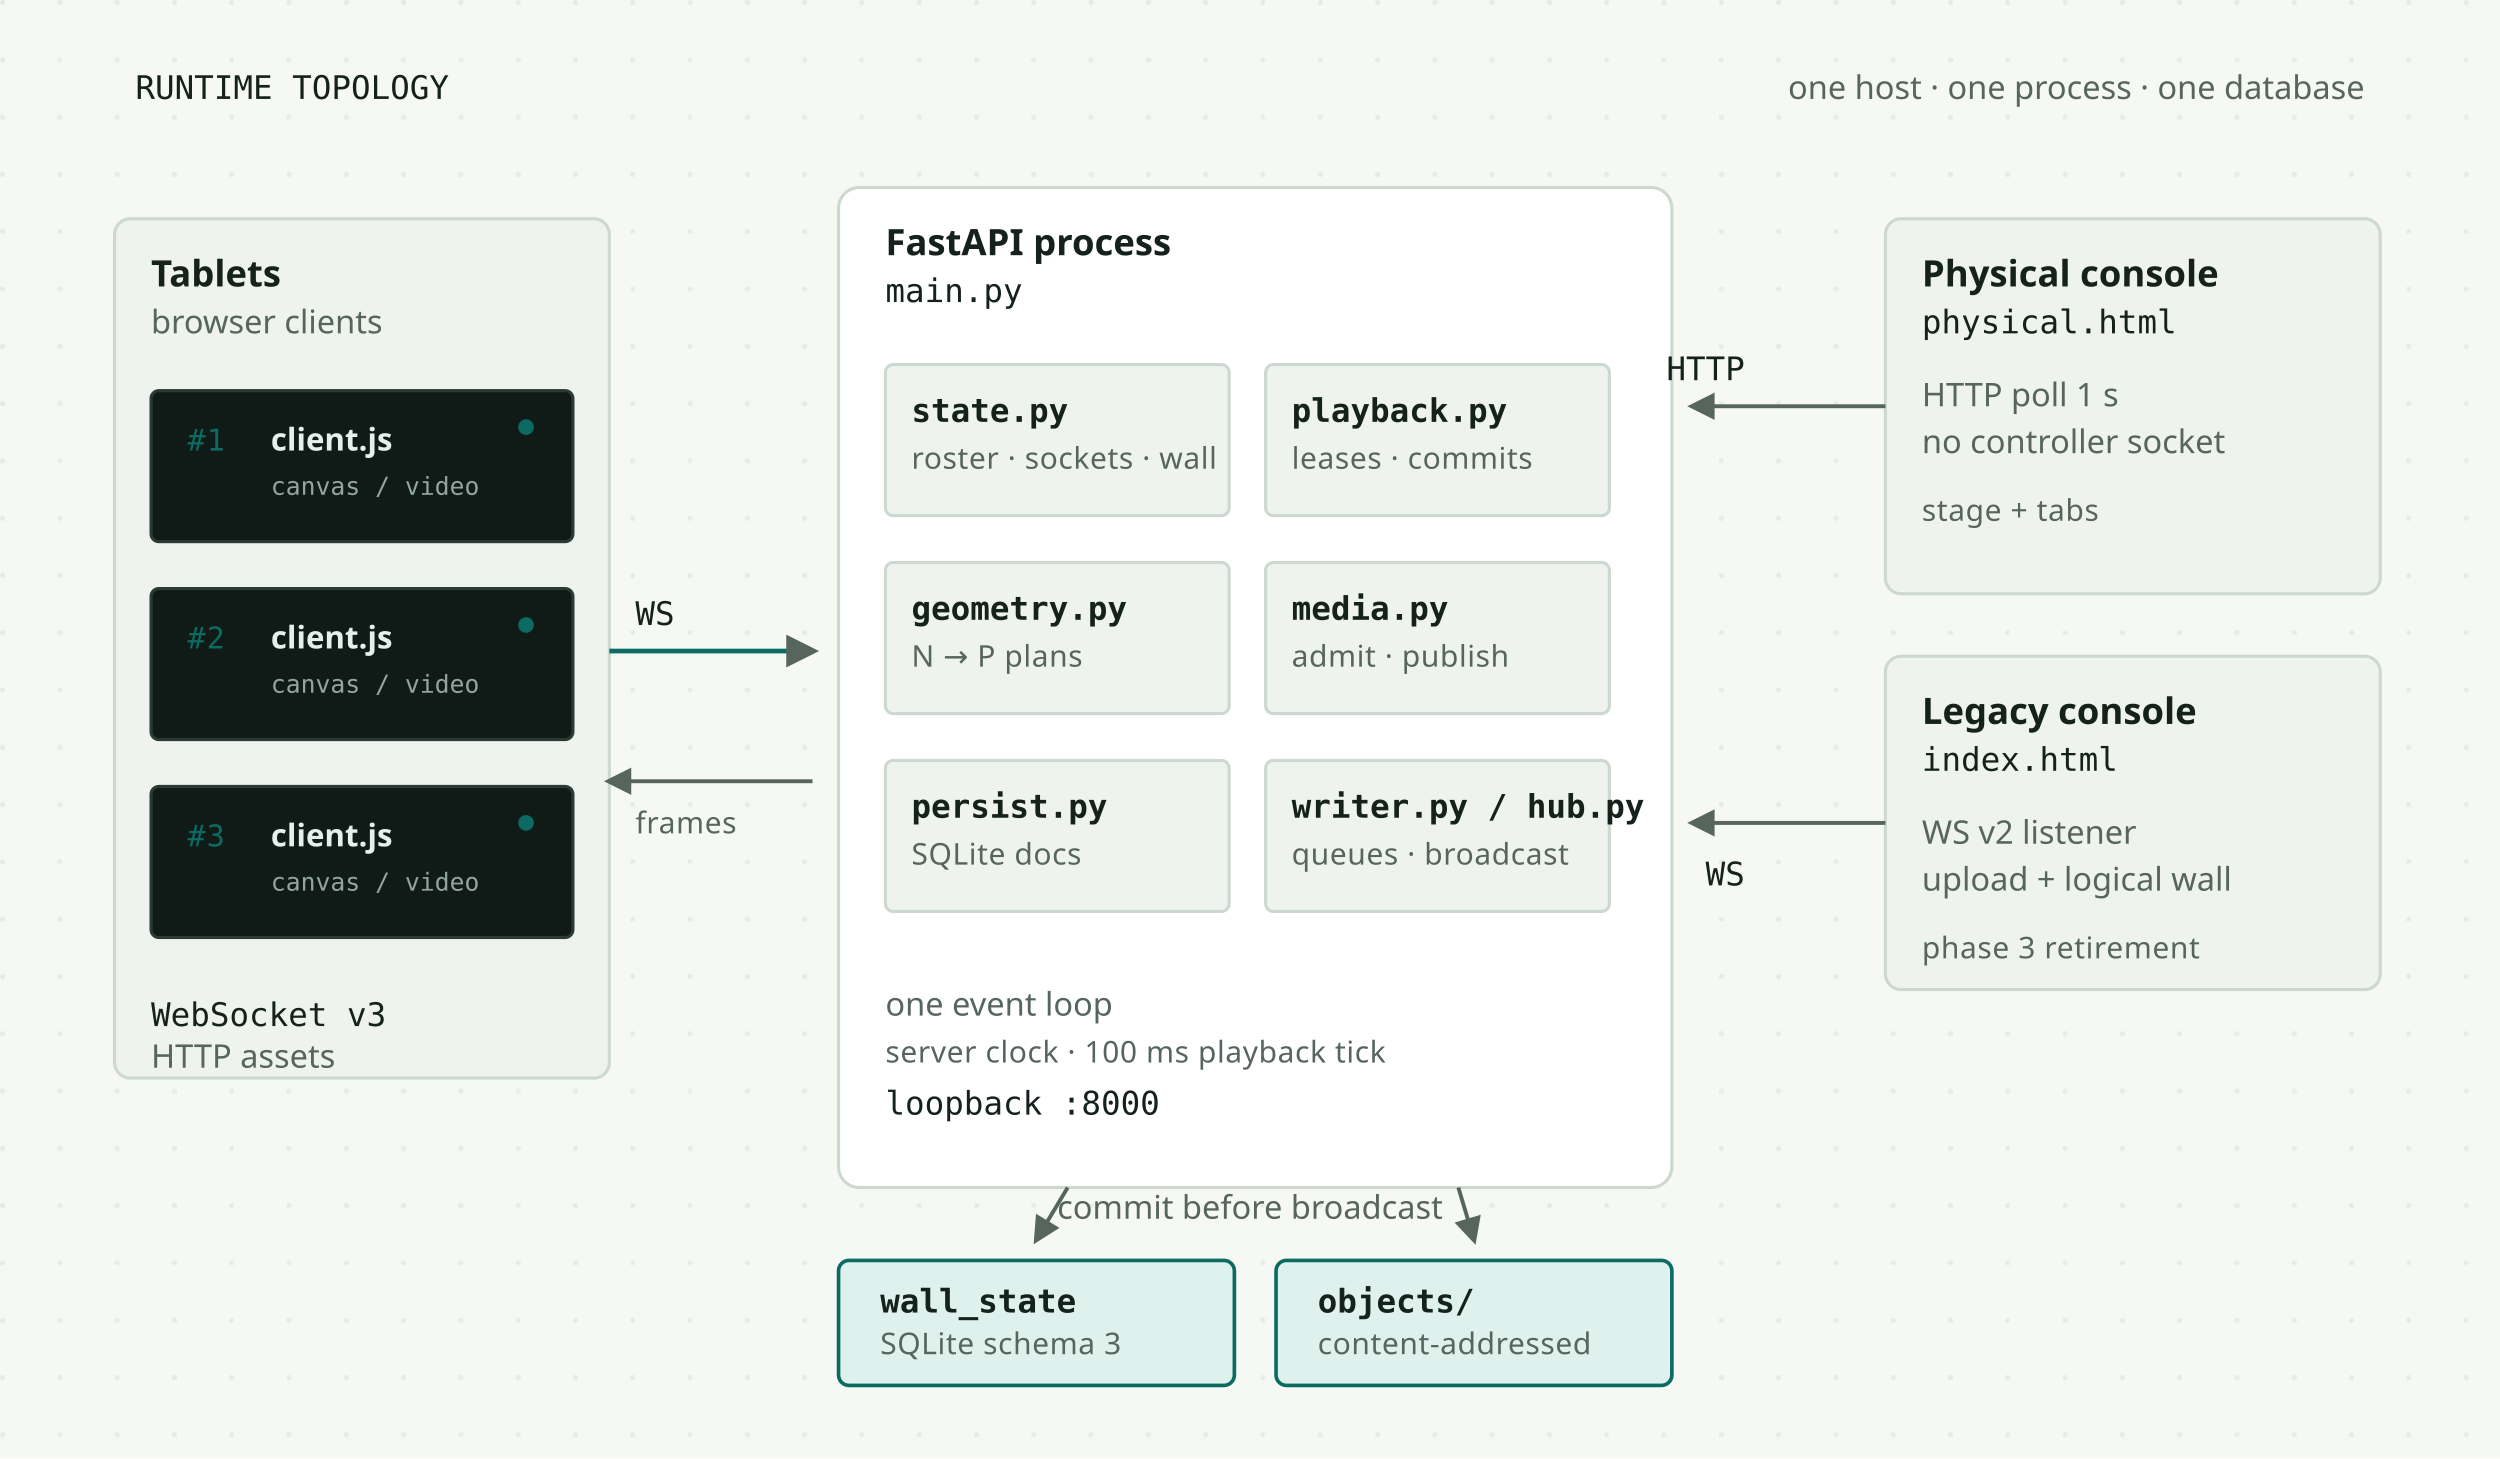
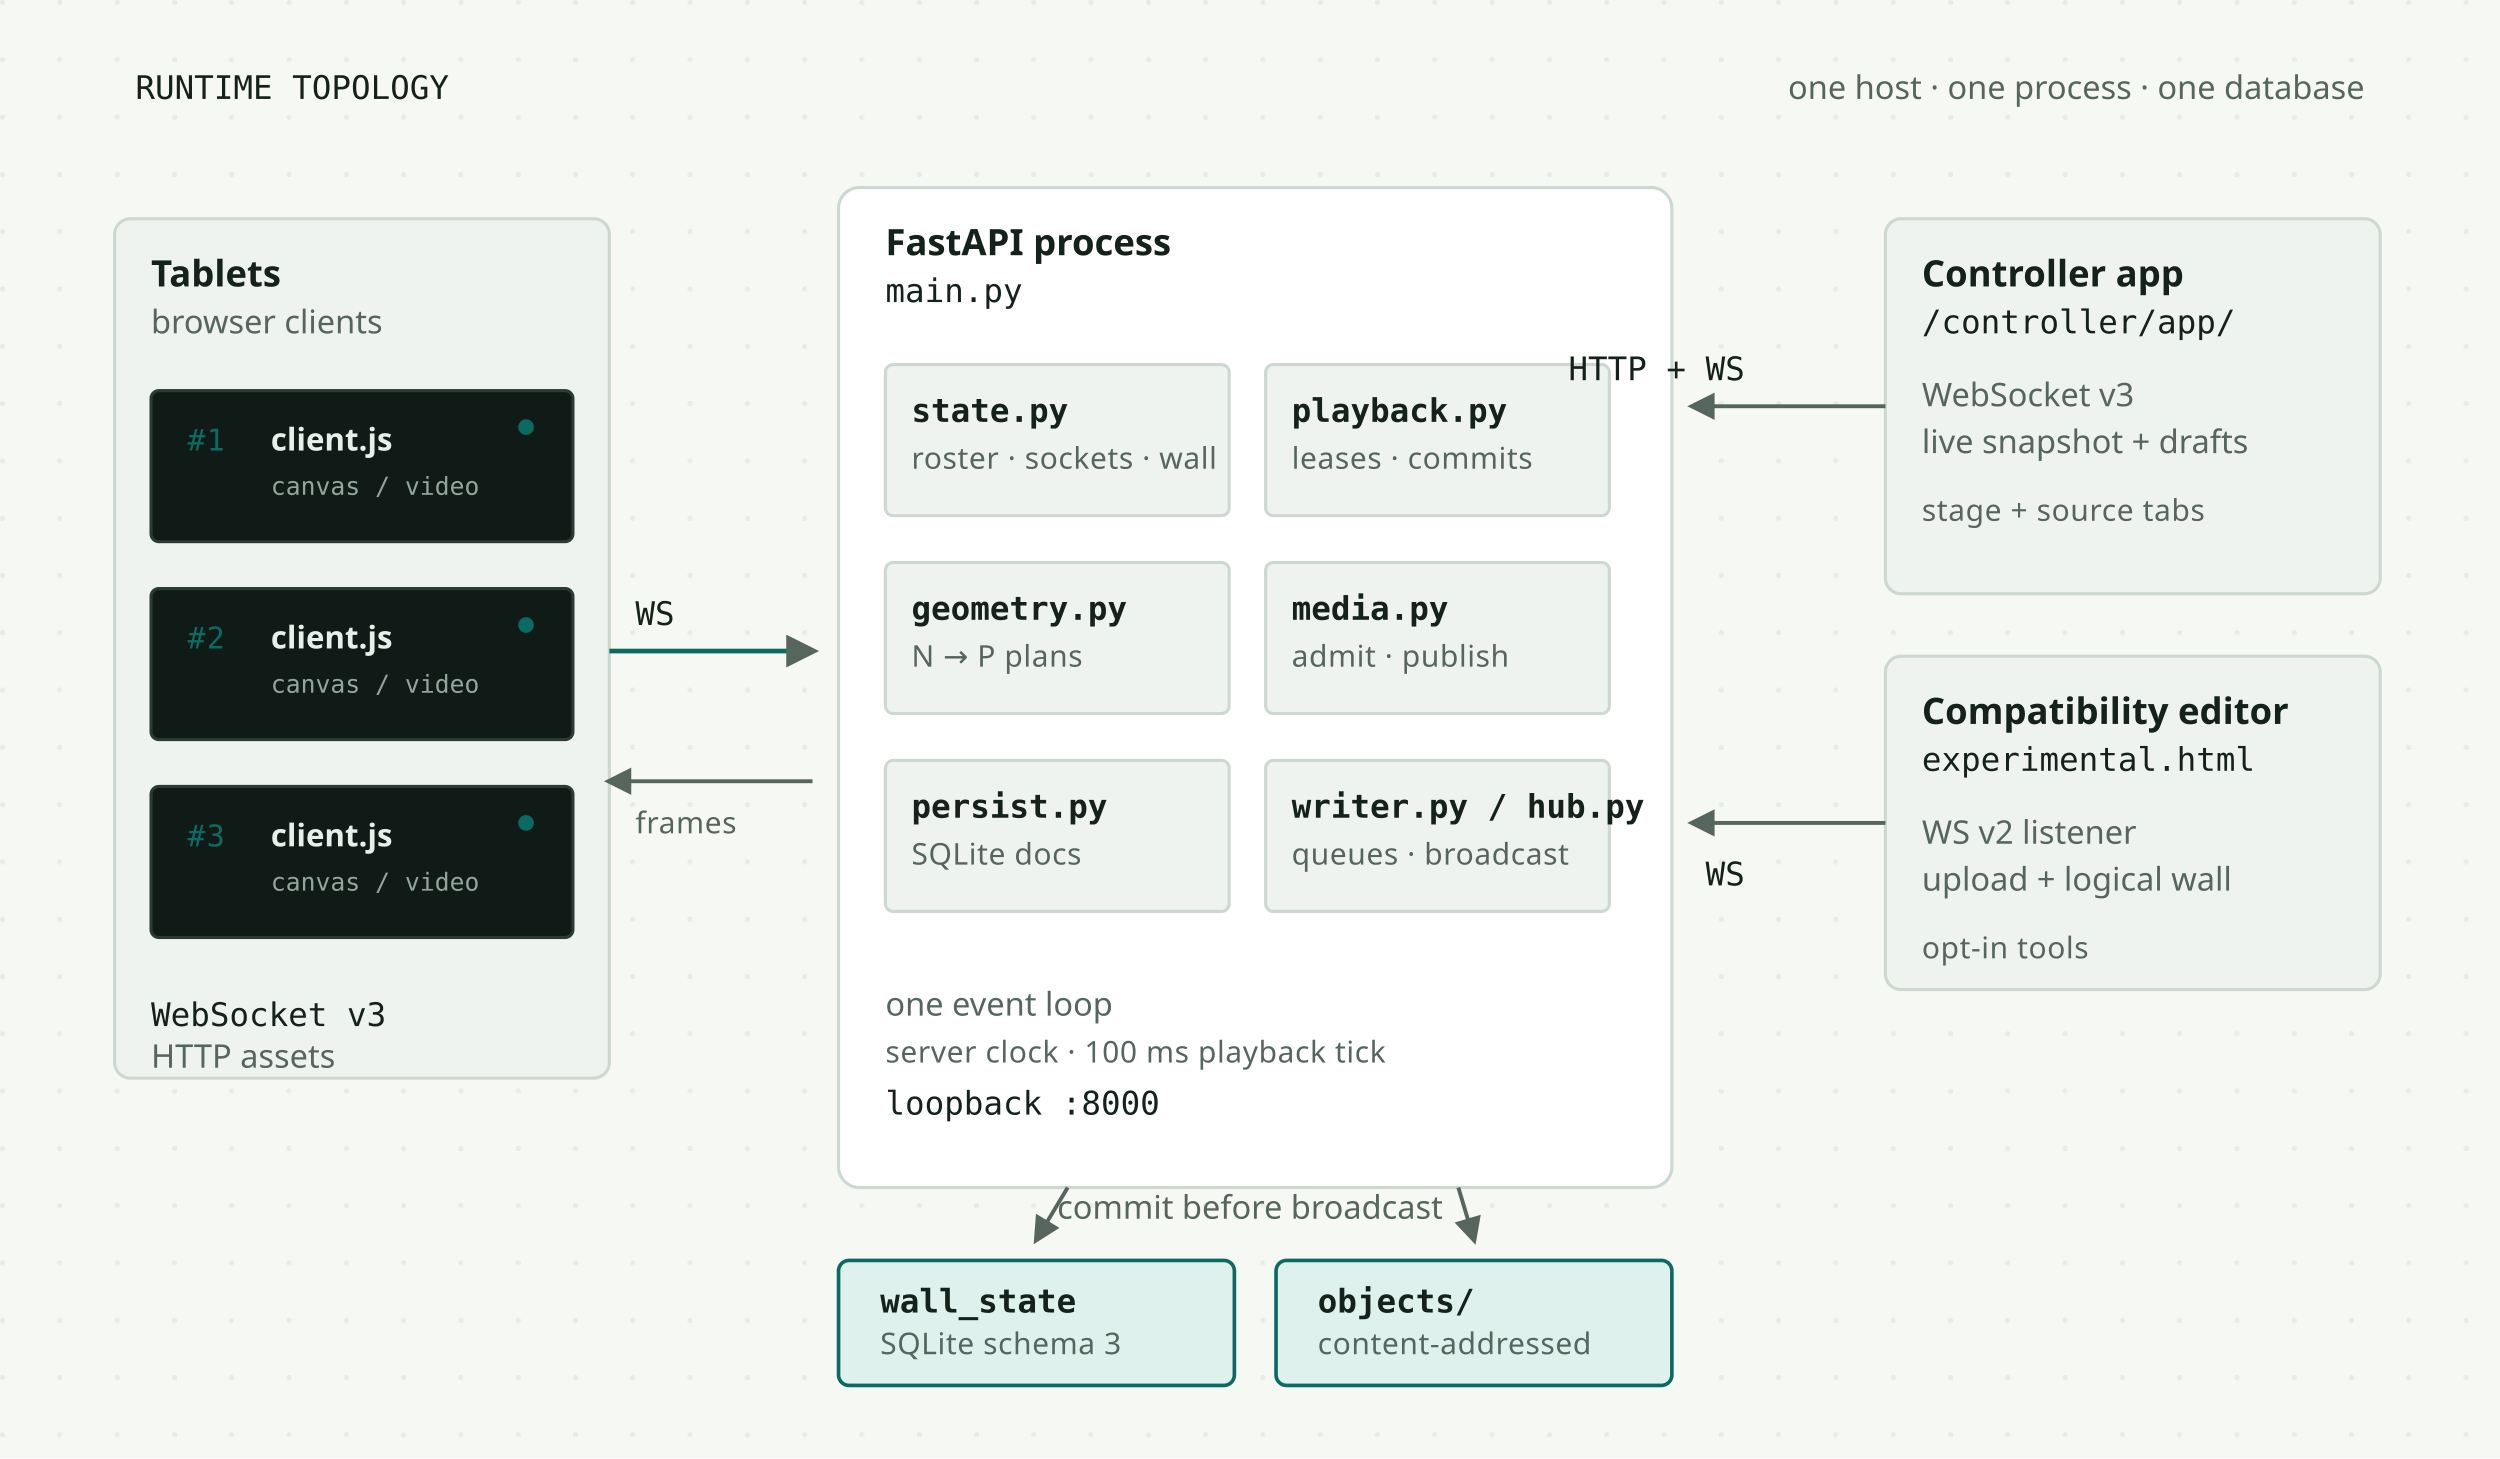
<svg xmlns="http://www.w3.org/2000/svg" viewBox="0 0 960 560" role="img" aria-labelledby="sys-title sys-desc">
  <defs>
    <marker id="sys-arrow" viewBox="0 0 10 10" refX="8" refY="5" markerWidth="7" markerHeight="7" orient="auto-start-reverse">
      <path d="M 0 0 L 10 5 L 0 10 z" fill="var(--fig-muted, #56655d)" />
    </marker>
    <pattern id="sys-dots" width="22" height="22" patternUnits="userSpaceOnUse">
      <circle cx="1" cy="1" r="1" fill="var(--fig-dot, #d6e0d9)" />
    </pattern>
  </defs>
  <style>
svg .bg { fill: var(--fig-bg, #f6f8f4); }
svg .surface { fill: var(--fig-surface, #ffffff); stroke: var(--fig-line, #ccd8d0); stroke-width: 1.2; }
svg .surface-2 { fill: var(--fig-surface-2, #eef3ef); stroke: var(--fig-line, #ccd8d0); stroke-width: 1.2; }
svg .surface-accent { fill: var(--fig-accent-soft, #dff1ec); stroke: var(--fig-accent, #0b6b63); stroke-width: 1.4; }
svg .surface-warn { fill: var(--fig-warn-soft, #f6ead8); stroke: var(--fig-warn, #985a00); stroke-width: 1.2; }
svg .surface-bad { fill: var(--fig-bad-soft, #f6e1df); stroke: var(--fig-bad, #a43a31); stroke-width: 1.2; }
svg .wall { fill: var(--fig-wall, #101b17); stroke: var(--fig-wall-line, #2b3b34); stroke-width: 1.2; }
svg .line { stroke: var(--fig-line, #ccd8d0); stroke-width: 1.2; }
svg .line-strong { stroke: var(--fig-line-strong, #9fb0a6); stroke-width: 1.6; }
svg .arrow { stroke: var(--fig-muted, #56655d); stroke-width: 1.5; fill: none; }
svg .arrow-accent { stroke: var(--fig-accent, #0b6b63); stroke-width: 1.8; fill: none; }
svg .arrow-warn { stroke: var(--fig-warn, #985a00); stroke-width: 1.6; fill: none; }
svg .dot { fill: var(--fig-accent, #0b6b63); }
svg .dot-warn { fill: var(--fig-warn, #985a00); }
svg .dot-bad { fill: var(--fig-bad, #a43a31); }
svg .dot-muted { fill: var(--fig-muted, #56655d); }
svg text { font-family: Cantarell, ui-sans-serif, system-ui, sans-serif; fill: var(--fig-ink, #15211b); }
svg .t { font-size: 14px; }
svg .small { font-size: 12.5px; fill: var(--fig-muted, #56655d); }
svg .tiny { font-size: 11.5px; fill: var(--fig-muted, #56655d); letter-spacing: .02em; }
svg .label { font-size: 14.5px; }
svg .label-strong { font-size: 14px; font-weight: 700; }
svg .title { font-size: 18px; font-weight: 700; letter-spacing: -.01em; }
svg .display { font-size: 34px; font-weight: 700; letter-spacing: -.03em; }
svg .num { font-family: 'Source Code Pro', ui-monospace, SFMono-Regular, monospace; font-size: 11.5px; fill: var(--fig-accent, #0b6b63); letter-spacing: .04em; }
svg .mono { font-family: 'Source Code Pro', ui-monospace, SFMono-Regular, monospace; font-size: 12.5px; }
svg .mono-strong { font-family: 'Source Code Pro', ui-monospace, SFMono-Regular, monospace; font-size: 12.5px; font-weight: 600; }
svg .accent { fill: var(--fig-accent, #0b6b63); }
svg .warn { fill: var(--fig-warn, #985a00); }
svg .bad { fill: var(--fig-bad, #a43a31); }
svg .muted { fill: var(--fig-muted, #56655d); }
svg .ink { fill: var(--fig-ink, #15211b); }
svg .panel-label { font-size: 12px; font-weight: 700; fill: var(--fig-wall-ink, #e6efe9); }
svg .panel-small { font-family: 'Source Code Pro', ui-monospace, SFMono-Regular, monospace; font-size: 9.5px; fill: var(--fig-wall-muted, #93a69c); }
</style>
  <rect class="bg" width="960" height="560" />
  <rect width="960" height="560" fill="url(#sys-dots)" opacity=".55" />
  <text class="mono" x="52" y="38" text-anchor="start">RUNTIME TOPOLOGY</text>
  <text class="small" x="908" y="38" text-anchor="end">one host · one process · one database</text>
  <rect class="surface-2" x="44" y="84" width="190" height="330" rx="6" />
  <text class="label-strong" x="58" y="110" text-anchor="start">Tablets</text>
  <text class="small" x="58" y="128" text-anchor="start">browser clients</text>
  <rect class="wall" x="58" y="150" width="162" height="58" rx="3" />
  <text class="num" x="72" y="173" text-anchor="start">#1</text>
  <text class="panel-label" x="104" y="173" text-anchor="start">client.js</text>
  <text class="panel-small" x="104" y="190" text-anchor="start">canvas / video</text>
  <circle class="dot" cx="202" cy="164" r="3" />
  <rect class="wall" x="58" y="226" width="162" height="58" rx="3" />
  <text class="num" x="72" y="249" text-anchor="start">#2</text>
  <text class="panel-label" x="104" y="249" text-anchor="start">client.js</text>
  <text class="panel-small" x="104" y="266" text-anchor="start">canvas / video</text>
  <circle class="dot" cx="202" cy="240" r="3" />
  <rect class="wall" x="58" y="302" width="162" height="58" rx="3" />
  <text class="num" x="72" y="325" text-anchor="start">#3</text>
  <text class="panel-label" x="104" y="325" text-anchor="start">client.js</text>
  <text class="panel-small" x="104" y="342" text-anchor="start">canvas / video</text>
  <circle class="dot" cx="202" cy="316" r="3" />
  <text class="mono" x="58" y="394" text-anchor="start">WebSocket v3</text>
  <text class="small" x="58" y="410" text-anchor="start">HTTP assets</text>
  <rect class="surface" x="322" y="72" width="320" height="384" rx="8" />
  <text class="label-strong" x="340" y="98" text-anchor="start">FastAPI process</text>
  <text class="mono" x="340" y="116" text-anchor="start">main.py</text>
  <rect class="surface-2" x="340" y="140" width="132" height="58" rx="3" />
  <text class="mono-strong" x="350" y="162" text-anchor="start">state.py</text>
  <text class="tiny" x="350" y="180" text-anchor="start">roster · sockets · wall</text>
  <rect class="surface-2" x="486" y="140" width="132" height="58" rx="3" />
  <text class="mono-strong" x="496" y="162" text-anchor="start">playback.py</text>
  <text class="tiny" x="496" y="180" text-anchor="start">leases · commits</text>
  <rect class="surface-2" x="340" y="216" width="132" height="58" rx="3" />
  <text class="mono-strong" x="350" y="238" text-anchor="start">geometry.py</text>
  <text class="tiny" x="350" y="256" text-anchor="start">N → P plans</text>
  <rect class="surface-2" x="486" y="216" width="132" height="58" rx="3" />
  <text class="mono-strong" x="496" y="238" text-anchor="start">media.py</text>
  <text class="tiny" x="496" y="256" text-anchor="start">admit · publish</text>
  <rect class="surface-2" x="340" y="292" width="132" height="58" rx="3" />
  <text class="mono-strong" x="350" y="314" text-anchor="start">persist.py</text>
  <text class="tiny" x="350" y="332" text-anchor="start">SQLite docs</text>
  <rect class="surface-2" x="486" y="292" width="132" height="58" rx="3" />
  <text class="mono-strong" x="496" y="314" text-anchor="start">writer.py / hub.py</text>
  <text class="tiny" x="496" y="332" text-anchor="start">queues · broadcast</text>
  <text class="small" x="340" y="390" text-anchor="start">one event loop</text>
  <text class="tiny" x="340" y="408" text-anchor="start">server clock · 100 ms playback tick</text>
  <text class="mono" x="340" y="428" text-anchor="start">loopback :8000</text>
  <rect class="surface-2" x="724" y="84" width="190" height="144" rx="6" />
-   <text class="label-strong" x="738" y="110" text-anchor="start">Physical console</text>
-   <text class="mono" x="738" y="128" text-anchor="start">physical.html</text>
-   <text class="small" x="738" y="156" text-anchor="start">HTTP poll 1 s</text>
-   <text class="small" x="738" y="174" text-anchor="start">no controller socket</text>
-   <text class="tiny" x="738" y="200" text-anchor="start">stage + tabs</text>
+   <text class="label-strong" x="738" y="110" text-anchor="start">Controller app</text>
+   <text class="mono" x="738" y="128" text-anchor="start">/controller/app/</text>
+   <text class="small" x="738" y="156" text-anchor="start">WebSocket v3</text>
+   <text class="small" x="738" y="174" text-anchor="start">live snapshot + drafts</text>
+   <text class="tiny" x="738" y="200" text-anchor="start">stage + source tabs</text>
  <rect class="surface-2" x="724" y="252" width="190" height="128" rx="6" />
-   <text class="label-strong" x="738" y="278" text-anchor="start">Legacy console</text>
-   <text class="mono" x="738" y="296" text-anchor="start">index.html</text>
+   <text class="label-strong" x="738" y="278" text-anchor="start">Compatibility editor</text>
+   <text class="mono" x="738" y="296" text-anchor="start">experimental.html</text>
  <text class="small" x="738" y="324" text-anchor="start">WS v2 listener</text>
  <text class="small" x="738" y="342" text-anchor="start">upload + logical wall</text>
-   <text class="tiny" x="738" y="368" text-anchor="start">phase 3 retirement</text>
+   <text class="tiny" x="738" y="368" text-anchor="start">opt-in tools</text>
  <rect class="surface-accent" x="322" y="484" width="152" height="48" rx="4" />
  <text class="mono-strong" x="338" y="504" text-anchor="start">wall_state</text>
  <text class="tiny" x="338" y="520" text-anchor="start">SQLite schema 3</text>
  <rect class="surface-accent" x="490" y="484" width="152" height="48" rx="4" />
  <text class="mono-strong" x="506" y="504" text-anchor="start">objects/</text>
  <text class="tiny" x="506" y="520" text-anchor="start">content-addressed</text>
  <line class="arrow-accent" x1="234" y1="250" x2="312" y2="250" marker-end="url(#sys-arrow)" />
  <line class="arrow" x1="312" y1="300" x2="234" y2="300" marker-end="url(#sys-arrow)" />
  <line class="arrow" x1="724" y1="156" x2="650" y2="156" marker-end="url(#sys-arrow)" />
  <line class="arrow" x1="724" y1="316" x2="650" y2="316" marker-end="url(#sys-arrow)" />
  <line class="arrow" x1="410" y1="456" x2="398" y2="476" marker-end="url(#sys-arrow)" />
  <line class="arrow" x1="560" y1="456" x2="566" y2="476" marker-end="url(#sys-arrow)" />
  <text class="mono" x="244" y="240" text-anchor="start">WS</text>
  <text class="tiny" x="244" y="320" text-anchor="start">frames</text>
-   <text class="mono" x="670" y="146" text-anchor="end">HTTP</text>
+   <text class="mono" x="670" y="146" text-anchor="end">HTTP + WS</text>
  <text class="mono" x="670" y="340" text-anchor="end">WS</text>
  <text class="small" x="480" y="468" text-anchor="middle">commit before broadcast</text>
</svg>
